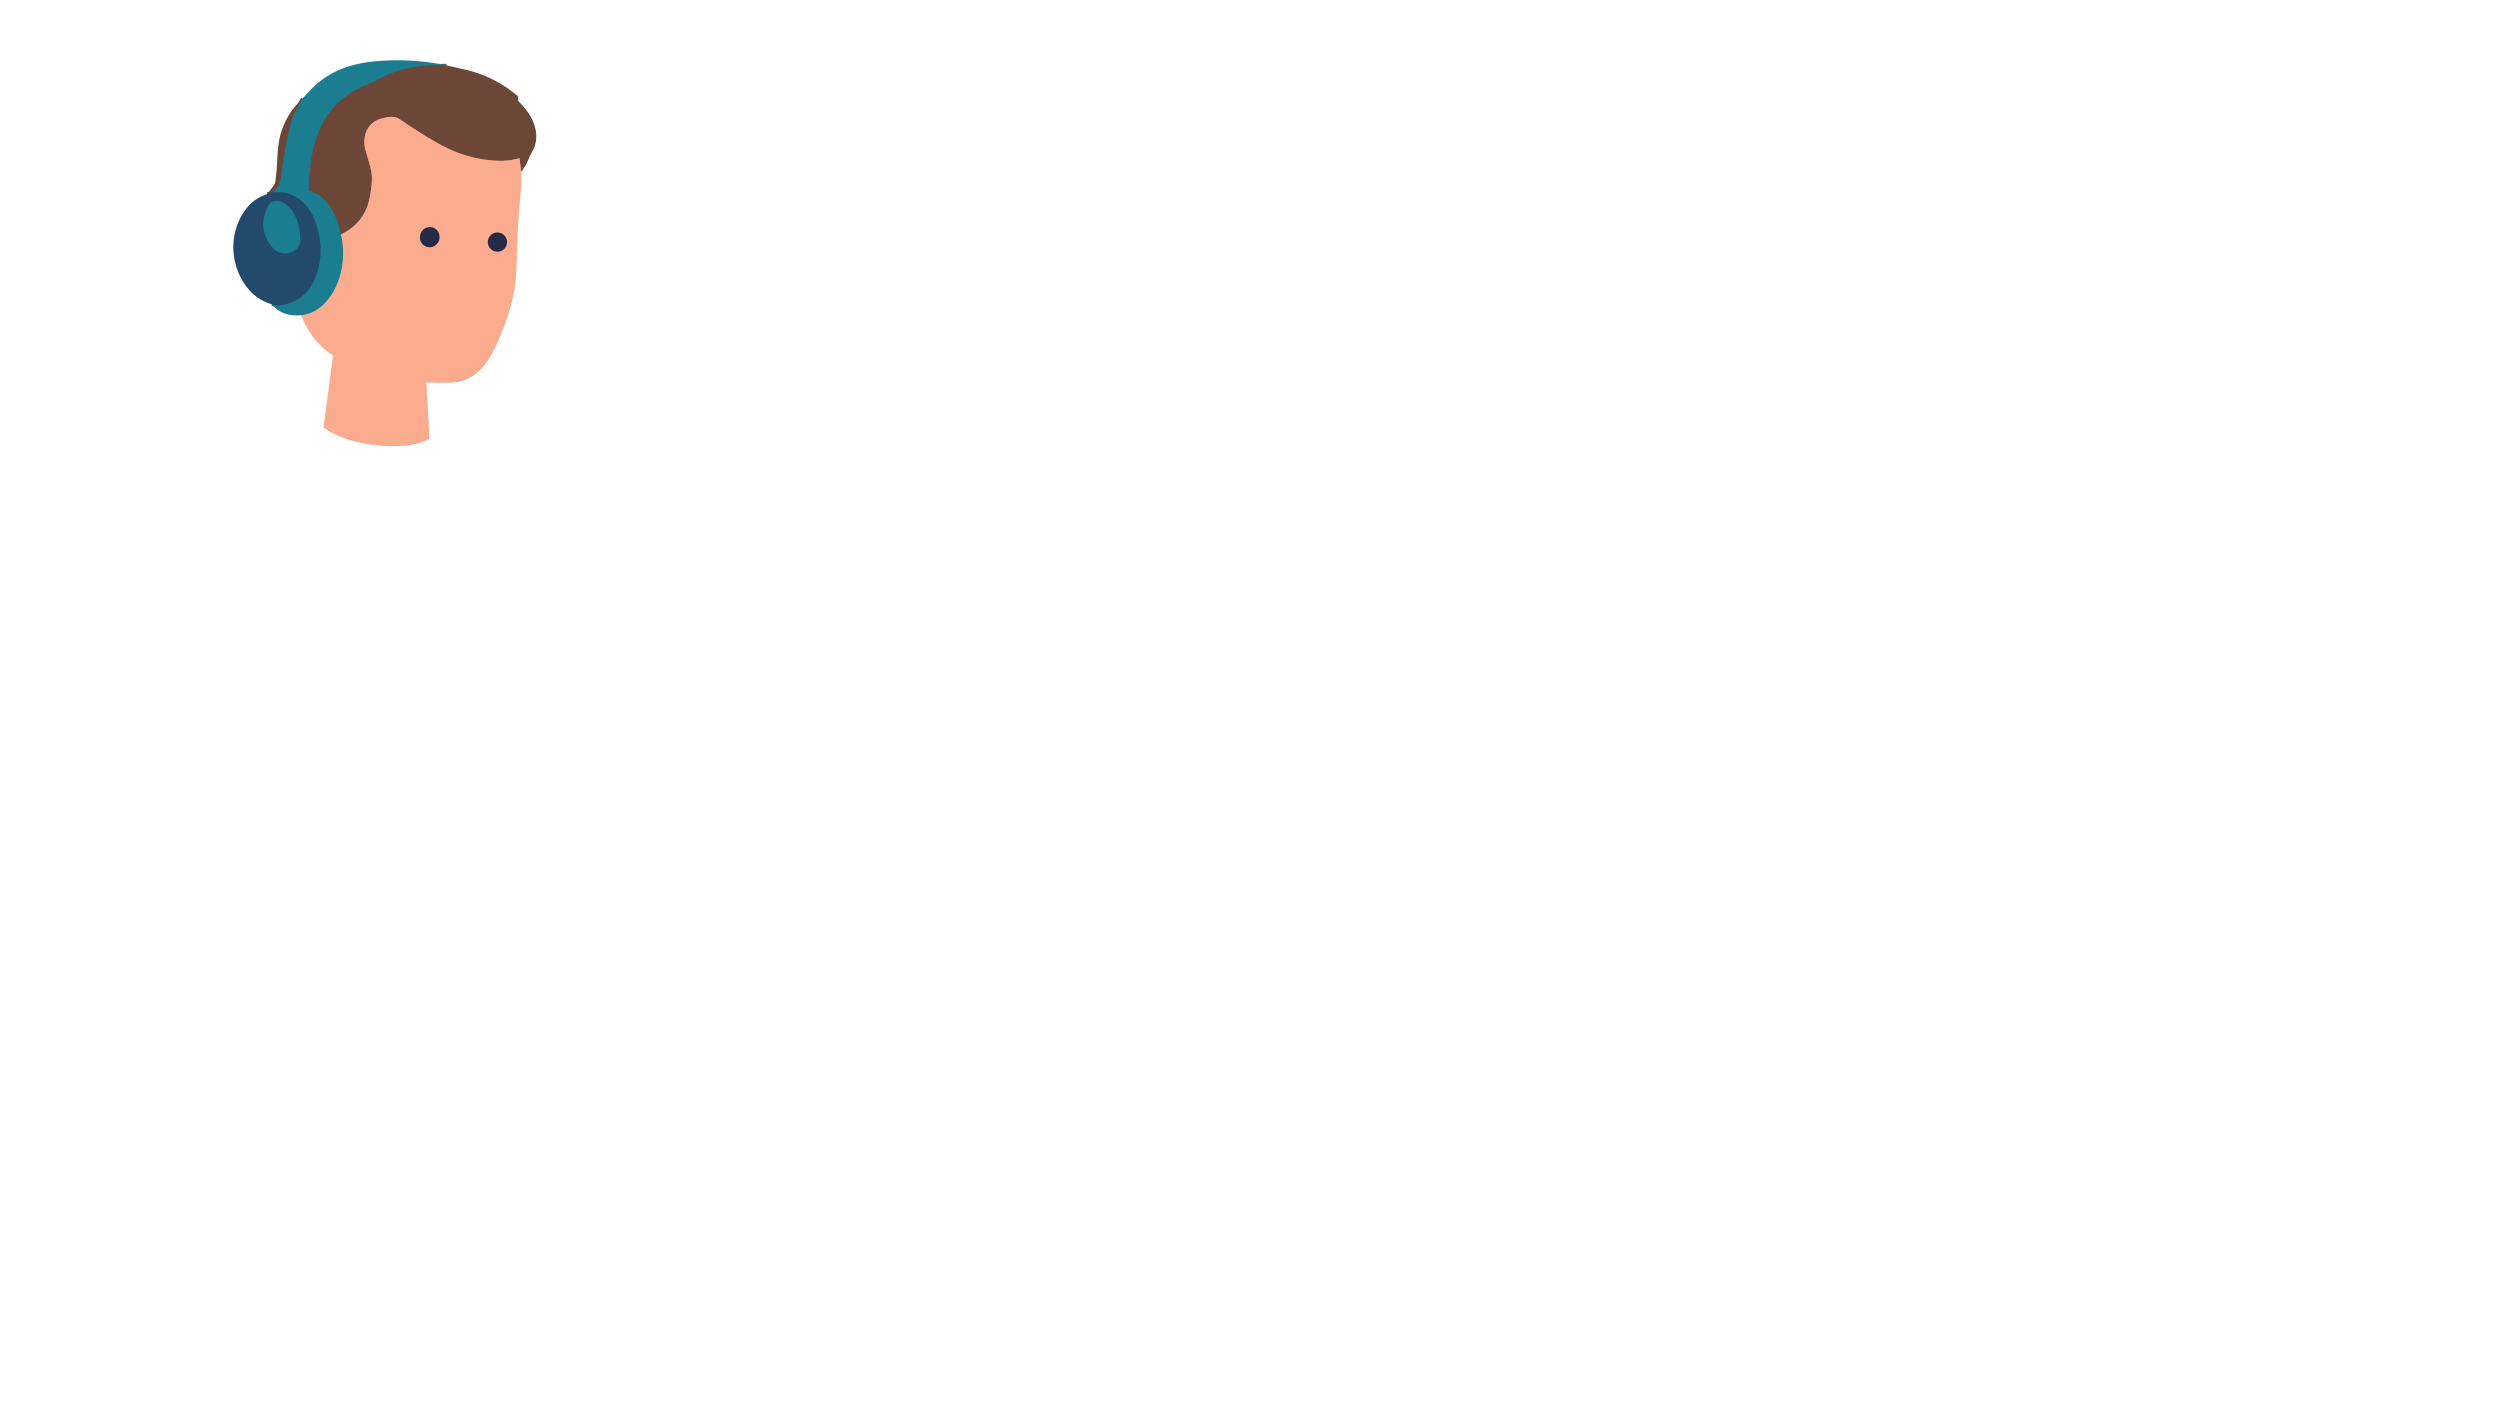
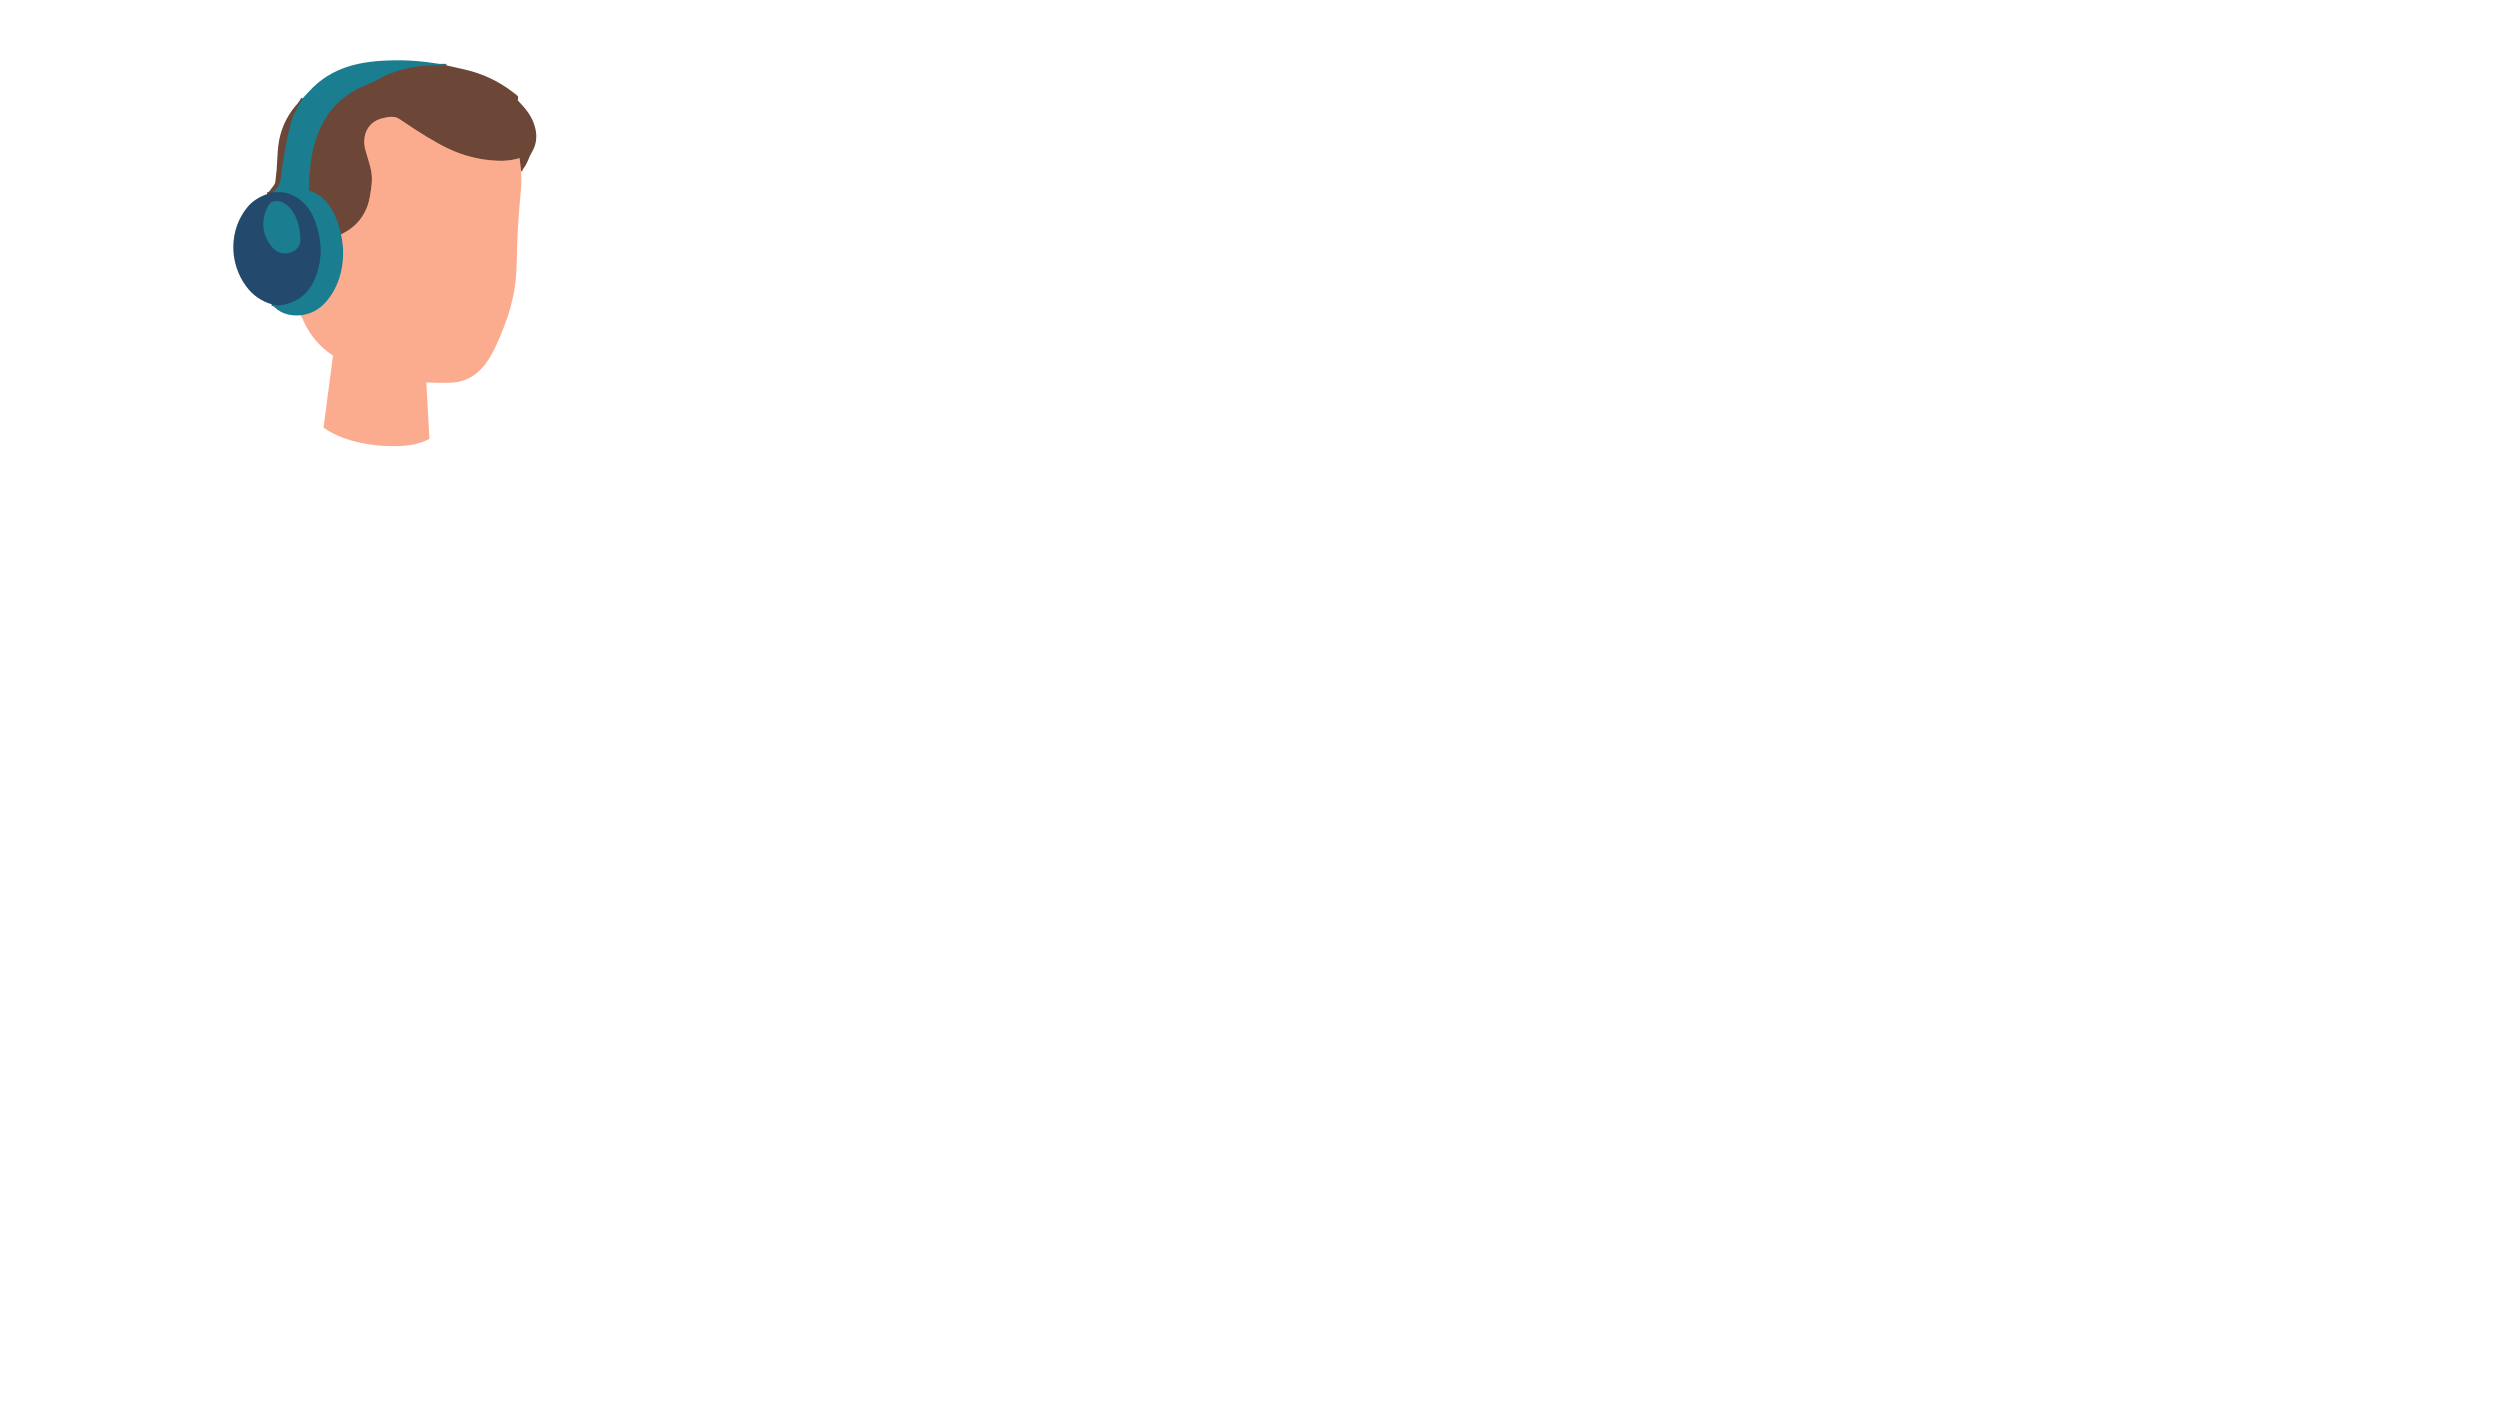
<svg xmlns="http://www.w3.org/2000/svg" viewBox="0 0 1672 941" width="1672" height="941">
  <defs>
    <style>path{vector-effect:non-scaling-stroke}</style>
  </defs>
  <g id="tete" stroke-width="2" stroke-linejoin="bevel">
    <path fill="none" stroke="#436263" d="M298.51 43.7Q292.05 43.66 285.79 43.95Q266.28 44.85 249.9 54.88Q236.63 59.61 228.02 67.03C210.82 81.83 206.8 105.72 206.6 127.61C219.45 130.51 225.88 145.35 228.1 156.73" />
    <path fill="none" stroke="#8b948f" d="M228.1 156.73C231.58 172.06 228.76 189.61 218.24 201.73Q211.33 209.69 201.42 210.85" />
    <path fill="none" stroke="#1f637e" d="M181.79 203.51Q185.04 204.47 187.4 204.13Q204 201.68 210.41 186.65Q218.67 167.3 209.77 145.74C206.18 137.03 198.26 129.71 188.61 128.63C186.77 128.42 184.37 128.78 182.22 128.55" />
    <path fill="none" stroke="#436263" d="M182.22 128.55Q186.92 124.8 187.59 120.02C189.5 106.32 191.37 92.69 195.34 79.38Q196.24 76.36 202.35 65.87" />
    <path fill="none" stroke="#484851" d="M182.22 128.55L178.77 129.76" />
    <path fill="none" stroke="#b47962" d="M348.55 114.59L347.47 105.77Q340.62 107.85 333.01 107.54Q315.06 106.8 299.33 99.18Q287 93.21 267.12 79.62C263.68 77.26 259.4 78.2 255.45 79.2C245.6 81.7 241.86 91.09 244.39 100.34C246.37 107.59 249.46 114.61 248.63 122.52C248.04 128.08 247.32 134.08 245.25 139.12Q240.36 151 228.1 156.73" />
    <path fill="#1a7d90" stroke="none" d="M298.51 43.7Q292.05 43.66 285.79 43.95Q266.28 44.85 249.9 54.88Q236.63 59.61 228.02 67.03C210.82 81.83 206.8 105.72 206.6 127.61C219.45 130.51 225.88 145.35 228.1 156.73C231.58 172.06 228.76 189.61 218.24 201.73Q211.33 209.69 201.42 210.85Q188.71 211.99 181.79 203.51Q185.04 204.47 187.4 204.13Q204 201.68 210.41 186.65Q218.67 167.3 209.77 145.74C206.18 137.03 198.26 129.71 188.61 128.63C186.77 128.42 184.37 128.78 182.22 128.55Q186.92 124.8 187.59 120.02C189.5 106.32 191.37 92.69 195.34 79.38Q196.24 76.36 202.35 65.87Q204.41 63.67 206.59 61.27C221.95 44.37 241.64 40.64 263.6 40.34Q281.26 40.09 298.51 43.7Z" />
    <path fill="#6c4636" stroke="none" d="M298.51 43.7Q304.05 45 309.68 46.23Q328.54 50.34 343.36 61.89C345.07 63.22 346.05 63.88 346.51 64.63C346.44 65.76 346.37 66.56 346.35 67.21C351.7 72.76 356.14 78.05 357.99 85.71Q360.12 94.56 355.62 101.98Q354.37 104.03 353.38 106.69Q351.74 111.04 348.55 114.59L347.47 105.77Q340.62 107.85 333.01 107.54Q315.06 106.8 299.33 99.18Q287 93.21 267.12 79.62C263.68 77.26 259.4 78.2 255.45 79.2C245.6 81.7 241.86 91.09 244.39 100.34C246.37 107.59 249.46 114.61 248.63 122.52C248.04 128.08 247.32 134.08 245.25 139.12Q240.36 151 228.1 156.73C225.88 145.35 219.45 130.51 206.6 127.61C206.8 105.72 210.82 81.83 228.02 67.03Q236.63 59.61 249.9 54.88Q266.28 44.85 285.79 43.95Q292.05 43.66 298.51 43.7Z" />
    <path fill="#6c4636" stroke="none" d="M202.35 65.87Q196.24 76.36 195.34 79.38C191.37 92.69 189.5 106.32 187.59 120.02Q186.92 124.8 182.22 128.55L178.77 129.76L183.14 123.95A5.44 5.36 -23.36 0 0 184.17 121.41Q185.22 113.52 185.49 105.81Q185.83 96.48 187.47 90.34Q191.25 76.23 202.35 65.87Z" />
    <path fill="#fbab8e" stroke="none" d="M348.55 114.59C348.66 118.53 348.77 122.63 348.42 126.47Q346.26 150.37 345.99 161.01Q345.58 177.12 345.28 182.5Q344.25 200.63 336.47 220.07C329.71 236.98 321.96 255.55 300.75 255.98Q292.72 256.14 285.13 255.78L287.2 293.55C278.66 297.96 270.29 298.54 260.12 298.35C245.95 298.07 228.15 294.54 216.38 285.95C218.48 269.77 220.68 253.72 222.7 237.85Q207.77 227.97 201.42 210.85Q211.33 209.69 218.24 201.73C228.76 189.61 231.58 172.06 228.1 156.73Q240.36 151 245.25 139.12C247.32 134.08 248.04 128.08 248.63 122.52C249.46 114.61 246.37 107.59 244.39 100.34C241.86 91.09 245.6 81.7 255.45 79.2C259.4 78.2 263.68 77.26 267.12 79.62Q287 93.21 299.33 99.18Q315.06 106.8 333.01 107.54Q340.62 107.85 347.47 105.77L348.55 114.59Z" />
    <path fill="#23496c" stroke="none" d="M182.22 128.55C184.37 128.78 186.77 128.42 188.61 128.63C198.26 129.71 206.18 137.03 209.77 145.74Q218.67 167.3 210.41 186.65Q204 201.68 187.4 204.13Q185.04 204.47 181.79 203.51Q171.39 200.49 164.79 191.71C152.91 175.87 153.05 153.42 165.61 138.37Q170.36 132.67 178.77 129.76L182.22 128.55Z" />
    <path fill="#1a7d90" stroke="none" d="M179.3 137.66C181.31 133.69 186.4 133.75 189.77 135.73C198.02 140.57 200.95 151.86 200.88 160.75C200.84 165.41 197.16 168.47 192.7 169.3Q185.76 170.58 180.99 164.06Q172.08 151.89 179.3 137.66Z" />
-     <path fill="#252a47" stroke="none" d="M289.34 152.1A6.79 6.57 -73.5 0 1 293.71 160.48A6.79 6.57 -73.5 0 1 285.48 165.12A6.79 6.57 -73.5 0 1 281.11 156.74A6.79 6.57 -73.5 0 1 289.34 152.1Z" />
-     <path fill="#252a47" stroke="none" d="M339.13 161.91A6.45 6.45 0 0 1 332.68 168.36A6.45 6.45 0 0 1 326.23 161.91A6.45 6.45 0 0 1 332.68 155.46A6.45 6.45 0 0 1 339.13 161.91Z" />
  </g>
</svg>
